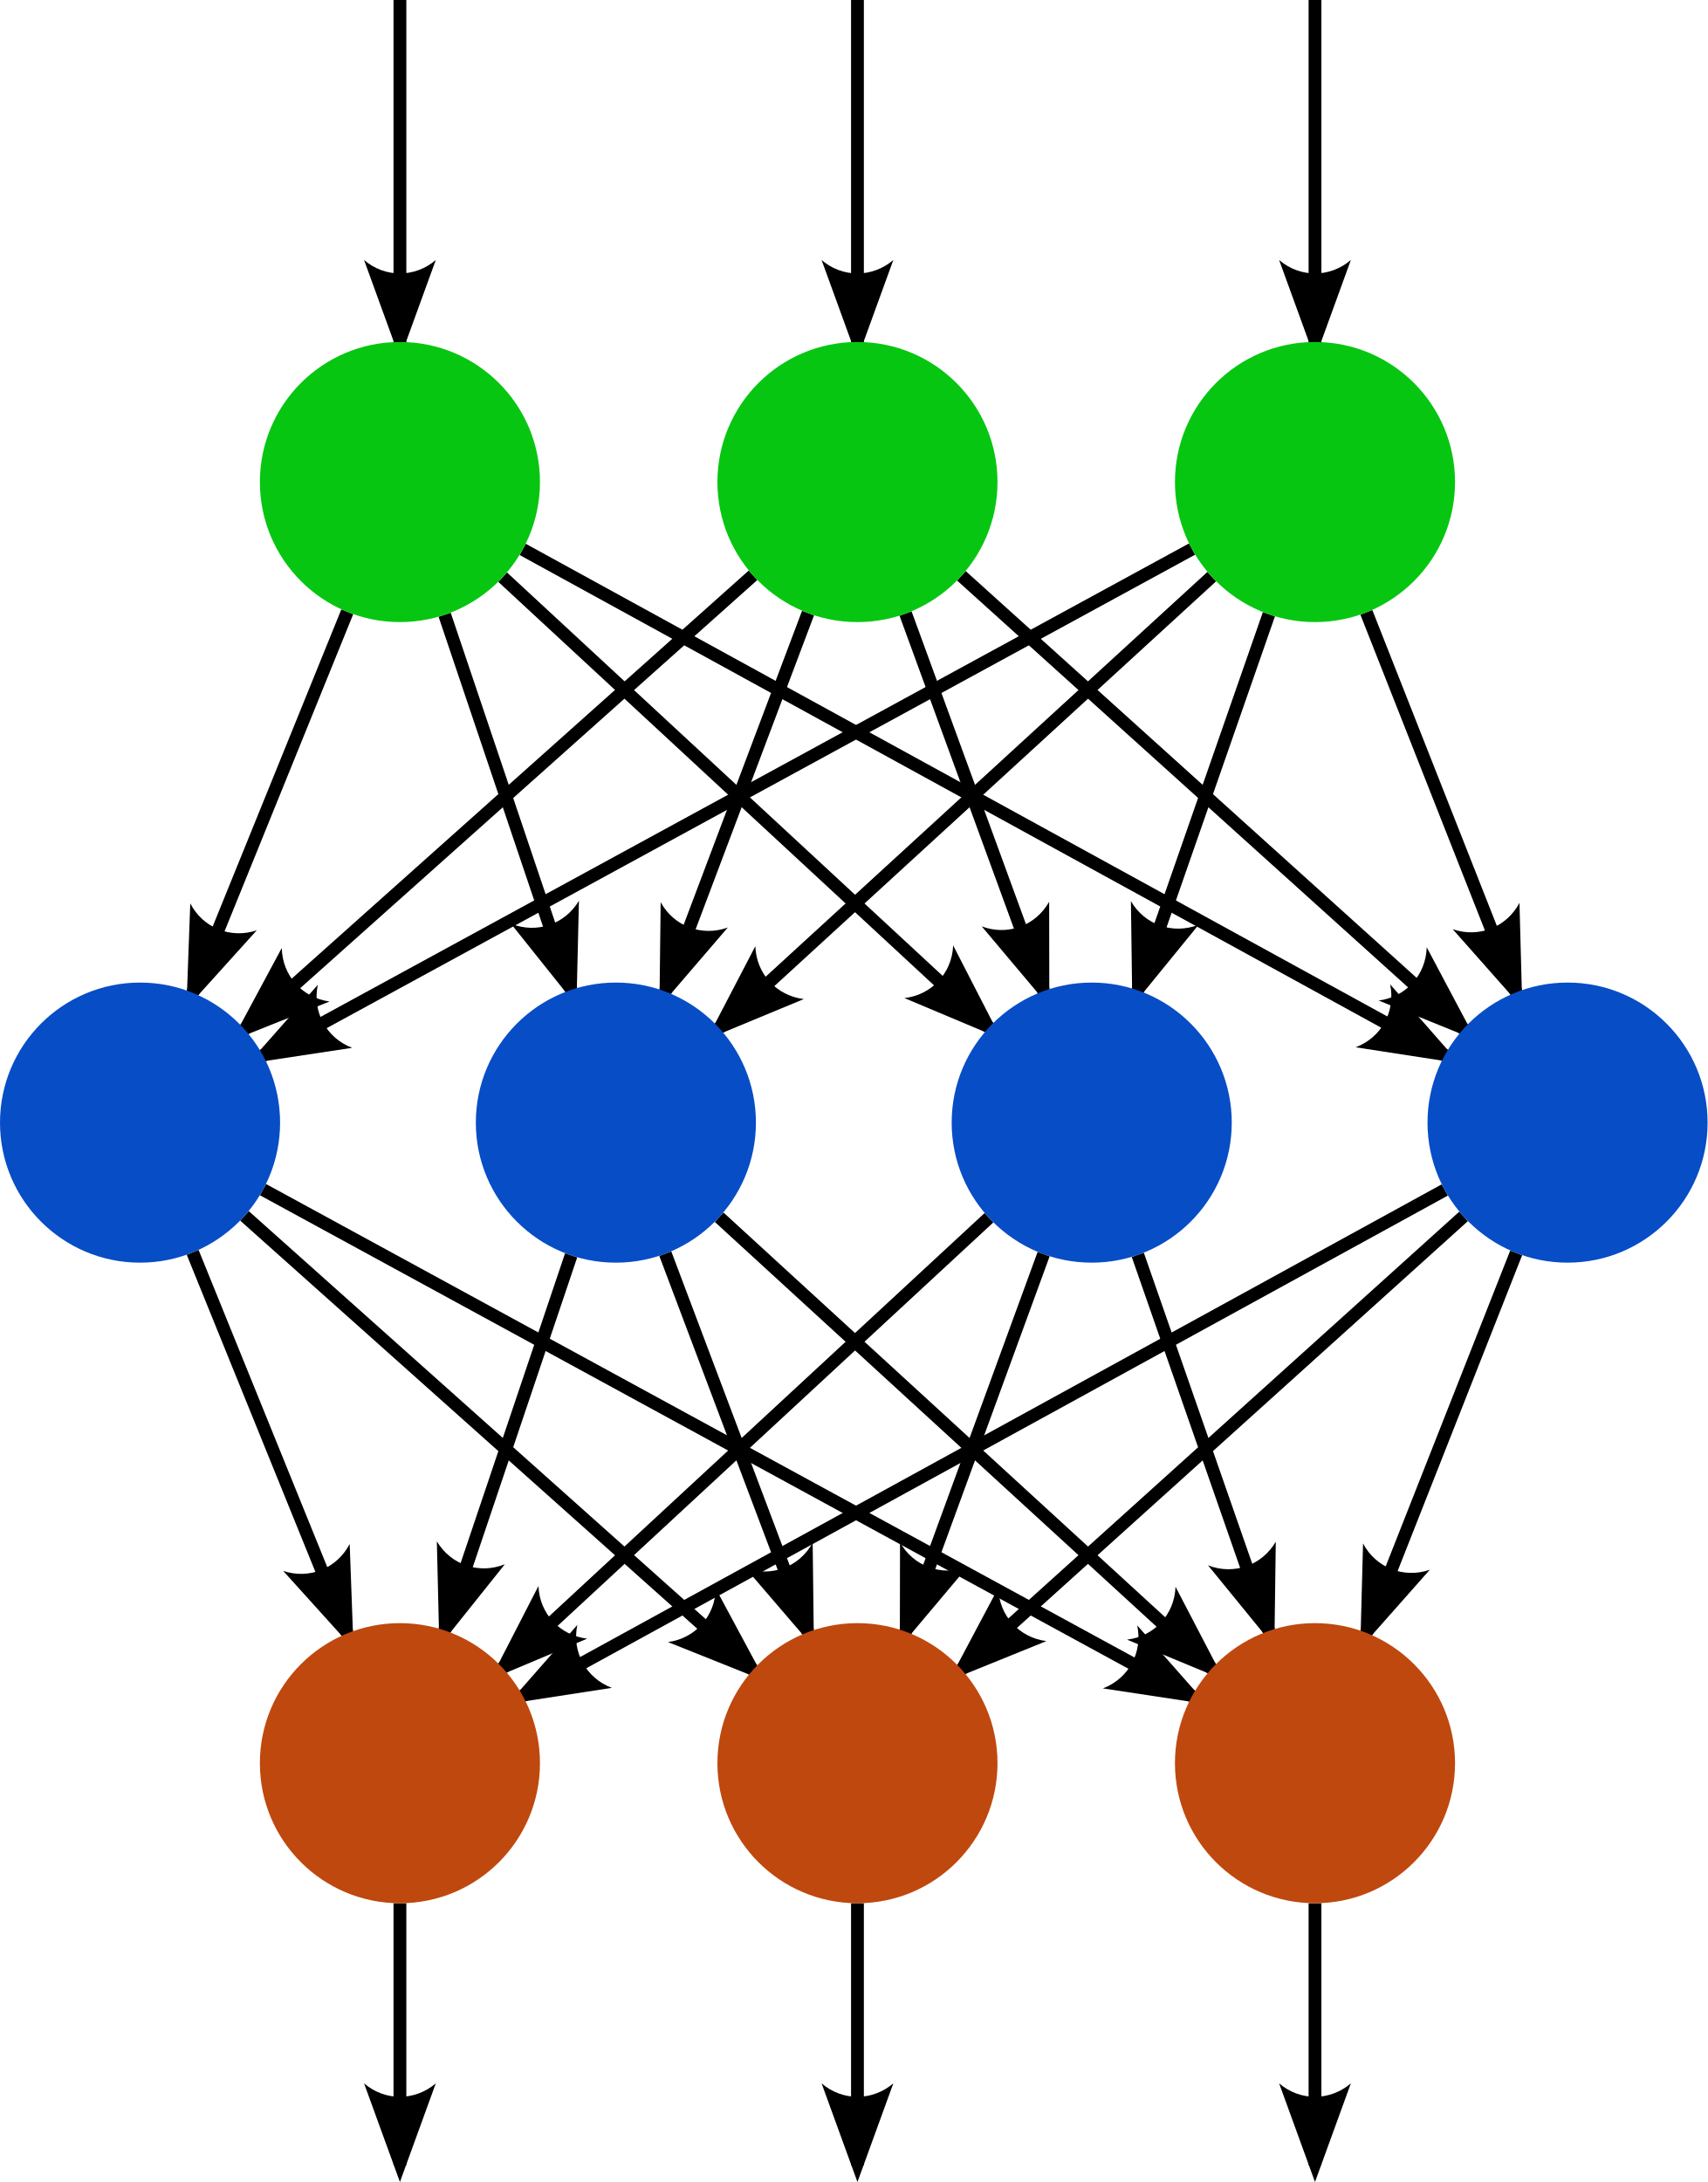
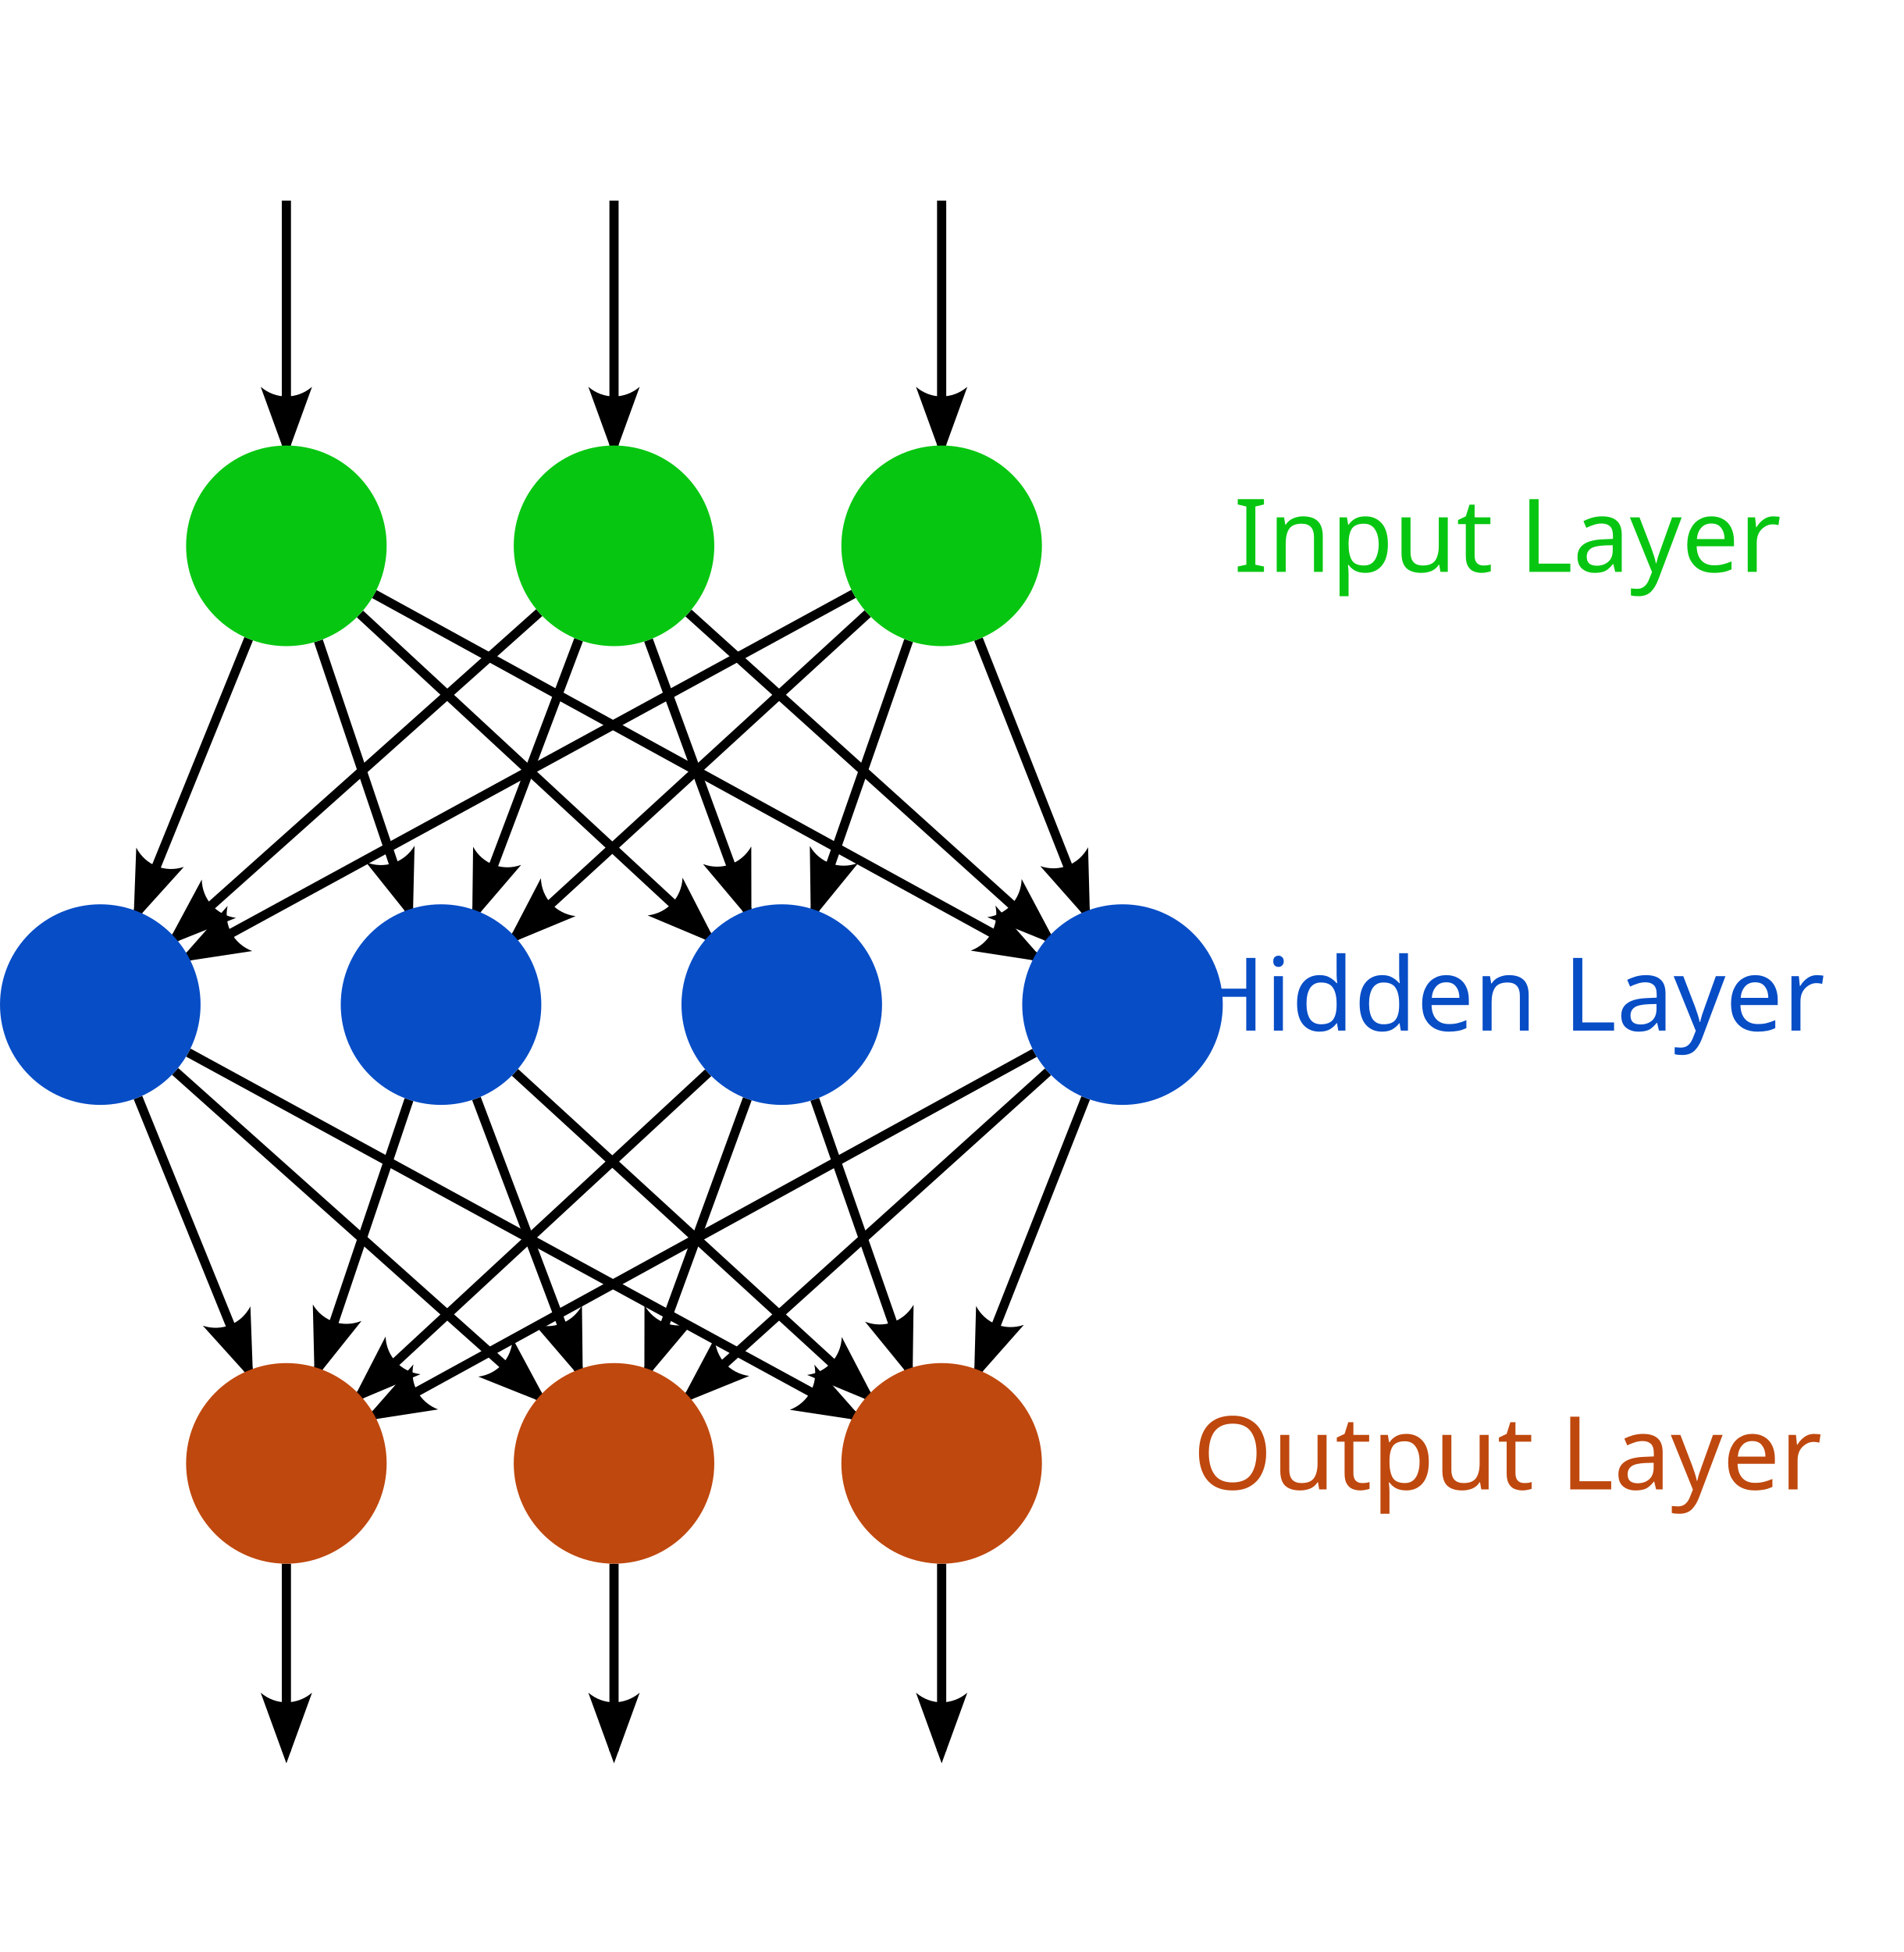
- <svg xmlns="http://www.w3.org/2000/svg" width="93.304mm" height="119.221mm" viewBox="0 0 93.304 119.221" version="1.1" id="svg1">
+ <svg xmlns="http://www.w3.org/2000/svg" width="145.25mm" height="148.918mm" viewBox="0 0 145.25 148.918" version="1.1" id="svg1">
  <defs id="defs1">
    <marker style="overflow:visible" id="marker11" refX="5" refY="0" orient="auto-start-reverse" markerWidth="1" markerHeight="1" viewBox="0 0 1 1" preserveAspectRatio="xMidYMid">
      <path transform="scale(0.7)" d="M -2,-4 9,0 -2,4 c 2,-2.33 2,-5.66 0,-8 z" style="fill:context-stroke;fill-rule:evenodd;stroke:none" id="path11" />
    </marker>
  </defs>
-   <g id="layer1" transform="translate(-15.8,-56.31407)">
+   <g id="layer1" transform="translate(-15.8,-41.01041)">
    <path style="fill:none;fill-rule:evenodd;stroke:#000000;stroke-width:0.7;stroke-linecap:butt;stroke-linejoin:miter;stroke-dasharray:none;stroke-opacity:1;marker-end:url(#marker11)" d="M 34.775,89.742 26.328,110.561" id="path10" />
    <path style="font-variation-settings:normal;opacity:1;vector-effect:none;fill:none;fill-opacity:1;fill-rule:evenodd;stroke:#000000;stroke-width:0.7;stroke-linecap:butt;stroke-linejoin:miter;stroke-miterlimit:4;stroke-dasharray:none;stroke-dashoffset:0;stroke-opacity:1;-inkscape-stroke:none;marker-end:url(#marker11);stop-color:#000000;stop-opacity:1" d="M 59.952,89.811 52.152,110.492" id="path7" />
    <path style="font-variation-settings:normal;opacity:1;vector-effect:none;fill:none;fill-opacity:1;fill-rule:evenodd;stroke:#000000;stroke-width:0.7;stroke-linecap:butt;stroke-linejoin:miter;stroke-miterlimit:4;stroke-dasharray:none;stroke-dashoffset:0;stroke-opacity:1;-inkscape-stroke:none;marker-end:url(#marker11);stop-color:#000000;stop-opacity:1" d="m 40.096,89.903 6.911,20.499" id="path13" />
    <path style="font-variation-settings:normal;opacity:1;vector-effect:none;fill:none;fill-opacity:1;fill-rule:evenodd;stroke:#000000;stroke-width:0.7;stroke-linecap:butt;stroke-linejoin:miter;stroke-miterlimit:4;stroke-dasharray:none;stroke-dashoffset:0;stroke-opacity:1;-inkscape-stroke:none;marker-end:url(#marker11);stop-color:#000000;stop-opacity:1" d="m 43.266,87.85 26.571,24.603" id="path14" />
    <path style="font-variation-settings:normal;opacity:1;vector-effect:none;fill:none;fill-opacity:1;fill-rule:evenodd;stroke:#000000;stroke-width:0.7;stroke-linecap:butt;stroke-linejoin:miter;stroke-miterlimit:4;stroke-dasharray:none;stroke-dashoffset:0;stroke-opacity:1;-inkscape-stroke:none;marker-end:url(#marker11);stop-color:#000000;stop-opacity:1" d="M 44.36,86.332 94.743,113.972" id="path15" />
    <path style="font-variation-settings:normal;opacity:1;vector-effect:none;fill:none;fill-opacity:1;fill-rule:evenodd;stroke:#000000;stroke-width:0.7;stroke-linecap:butt;stroke-linejoin:miter;stroke-miterlimit:4;stroke-dasharray:none;stroke-dashoffset:0;stroke-opacity:1;-inkscape-stroke:none;marker-end:url(#marker11);stop-color:#000000;stop-opacity:1" d="M 56.944,87.748 29.16,112.556" id="path16" />
    <path style="font-variation-settings:normal;opacity:1;vector-effect:none;fill:none;fill-opacity:1;fill-rule:evenodd;stroke:#000000;stroke-width:0.7;stroke-linecap:butt;stroke-linejoin:miter;stroke-miterlimit:4;stroke-dasharray:none;stroke-dashoffset:0;stroke-opacity:1;-inkscape-stroke:none;marker-end:url(#marker11);stop-color:#000000;stop-opacity:1" d="m 65.28,89.838 7.544,20.628" id="path17" />
    <path style="font-variation-settings:normal;opacity:1;vector-effect:none;fill:none;fill-opacity:1;fill-rule:evenodd;stroke:#000000;stroke-width:0.7;stroke-linecap:butt;stroke-linejoin:miter;stroke-miterlimit:4;stroke-dasharray:none;stroke-dashoffset:0;stroke-opacity:1;-inkscape-stroke:none;marker-end:url(#marker11);stop-color:#000000;stop-opacity:1" d="M 68.333,87.777 95.77,112.527" id="path18" />
    <path style="font-variation-settings:normal;opacity:1;vector-effect:none;fill:none;fill-opacity:1;fill-rule:evenodd;stroke:#000000;stroke-width:0.7;stroke-linecap:butt;stroke-linejoin:miter;stroke-miterlimit:4;stroke-dasharray:none;stroke-dashoffset:0;stroke-opacity:1;-inkscape-stroke:none;marker-end:url(#marker11);stop-color:#000000;stop-opacity:1" d="M 80.934,86.314 30.17,113.989" id="path19" />
    <path style="font-variation-settings:normal;opacity:1;vector-effect:none;fill:none;fill-opacity:1;fill-rule:evenodd;stroke:#000000;stroke-width:0.7;stroke-linecap:butt;stroke-linejoin:miter;stroke-miterlimit:4;stroke-dasharray:none;stroke-dashoffset:0;stroke-opacity:1;-inkscape-stroke:none;marker-end:url(#marker11);stop-color:#000000;stop-opacity:1" d="M 82.01,87.821 55.094,112.483" id="path20" />
    <path style="font-variation-settings:normal;opacity:1;vector-effect:none;fill:none;fill-opacity:1;fill-rule:evenodd;stroke:#000000;stroke-width:0.7;stroke-linecap:butt;stroke-linejoin:miter;stroke-miterlimit:4;stroke-dasharray:none;stroke-dashoffset:0;stroke-opacity:1;-inkscape-stroke:none;marker-end:url(#marker11);stop-color:#000000;stop-opacity:1" d="M 85.133,89.877 77.97,110.426" id="path21" />
    <path style="font-variation-settings:normal;opacity:1;vector-effect:none;fill:none;fill-opacity:1;fill-rule:evenodd;stroke:#000000;stroke-width:0.7;stroke-linecap:butt;stroke-linejoin:miter;stroke-miterlimit:4;stroke-dasharray:none;stroke-dashoffset:0;stroke-opacity:1;-inkscape-stroke:none;marker-end:url(#marker11);stop-color:#000000;stop-opacity:1" d="m 90.458,89.77 8.187,20.763" id="path22" />
    <path style="font-variation-settings:normal;opacity:1;vector-effect:none;fill:none;fill-opacity:1;fill-rule:evenodd;stroke:#000000;stroke-width:0.7;stroke-linecap:butt;stroke-linejoin:miter;stroke-miterlimit:4;stroke-dasharray:none;stroke-dashoffset:0;stroke-opacity:1;-inkscape-stroke:none;marker-end:url(#marker11);stop-color:#000000;stop-opacity:1" d="m 26.328,124.742 8.447,20.819" id="path23" />
    <path style="font-variation-settings:normal;opacity:1;vector-effect:none;fill:none;fill-opacity:1;fill-rule:evenodd;stroke:#000000;stroke-width:0.7;stroke-linecap:butt;stroke-linejoin:miter;stroke-miterlimit:4;stroke-dasharray:none;stroke-dashoffset:0;stroke-opacity:1;-inkscape-stroke:none;marker-end:url(#marker11);stop-color:#000000;stop-opacity:1" d="m 29.16,122.748 27.785,24.808" id="path24" />
    <path style="font-variation-settings:normal;opacity:1;vector-effect:none;fill:none;fill-opacity:1;fill-rule:evenodd;stroke:#000000;stroke-width:0.7;stroke-linecap:butt;stroke-linejoin:miter;stroke-miterlimit:4;stroke-dasharray:none;stroke-dashoffset:0;stroke-opacity:1;-inkscape-stroke:none;marker-end:url(#marker11);stop-color:#000000;stop-opacity:1" d="m 30.17,121.314 50.764,27.675" id="path25" />
    <path style="font-variation-settings:normal;opacity:1;vector-effect:none;fill:none;fill-opacity:1;fill-rule:evenodd;stroke:#000000;stroke-width:0.7;stroke-linecap:butt;stroke-linejoin:miter;stroke-miterlimit:4;stroke-dasharray:none;stroke-dashoffset:0;stroke-opacity:1;-inkscape-stroke:none;marker-end:url(#marker11);stop-color:#000000;stop-opacity:1" d="m 47.007,124.903 -6.911,20.499" id="path26" />
    <path style="font-variation-settings:normal;opacity:1;vector-effect:none;fill:none;fill-opacity:1;fill-rule:evenodd;stroke:#000000;stroke-width:0.7;stroke-linecap:butt;stroke-linejoin:miter;stroke-miterlimit:4;stroke-dasharray:none;stroke-dashoffset:0;stroke-opacity:1;-inkscape-stroke:none;marker-end:url(#marker11);stop-color:#000000;stop-opacity:1" d="m 52.152,124.811 7.8,20.681" id="path27" />
    <path style="font-variation-settings:normal;opacity:1;vector-effect:none;fill:none;fill-opacity:1;fill-rule:evenodd;stroke:#000000;stroke-width:0.7;stroke-linecap:butt;stroke-linejoin:miter;stroke-miterlimit:4;stroke-dasharray:none;stroke-dashoffset:0;stroke-opacity:1;-inkscape-stroke:none;marker-end:url(#marker11);stop-color:#000000;stop-opacity:1" d="M 55.094,122.821 82.01,147.483" id="path28" />
    <path style="font-variation-settings:normal;opacity:1;vector-effect:none;fill:none;fill-opacity:1;fill-rule:evenodd;stroke:#000000;stroke-width:0.7;stroke-linecap:butt;stroke-linejoin:miter;stroke-miterlimit:4;stroke-dasharray:none;stroke-dashoffset:0;stroke-opacity:1;-inkscape-stroke:none;marker-end:url(#marker11);stop-color:#000000;stop-opacity:1" d="M 69.837,122.85 43.266,147.453" id="path29" />
    <path style="font-variation-settings:normal;opacity:1;vector-effect:none;fill:none;fill-opacity:1;fill-rule:evenodd;stroke:#000000;stroke-width:0.7;stroke-linecap:butt;stroke-linejoin:miter;stroke-miterlimit:4;stroke-dasharray:none;stroke-dashoffset:0;stroke-opacity:1;-inkscape-stroke:none;marker-end:url(#marker11);stop-color:#000000;stop-opacity:1" d="m 72.824,124.838 -7.544,20.628" id="path30" />
    <path style="font-variation-settings:normal;opacity:1;vector-effect:none;fill:none;fill-opacity:1;fill-rule:evenodd;stroke:#000000;stroke-width:0.7;stroke-linecap:butt;stroke-linejoin:miter;stroke-miterlimit:4;stroke-dasharray:none;stroke-dashoffset:0;stroke-opacity:1;-inkscape-stroke:none;marker-end:url(#marker11);stop-color:#000000;stop-opacity:1" d="m 77.97,124.877 7.163,20.549" id="path31" />
    <path style="font-variation-settings:normal;opacity:1;vector-effect:none;fill:none;fill-opacity:1;fill-rule:evenodd;stroke:#000000;stroke-width:0.7;stroke-linecap:butt;stroke-linejoin:miter;stroke-miterlimit:4;stroke-dasharray:none;stroke-dashoffset:0;stroke-opacity:1;-inkscape-stroke:none;marker-end:url(#marker11);stop-color:#000000;stop-opacity:1" d="M 94.743,121.332 44.36,148.972" id="path32" />
    <path style="font-variation-settings:normal;opacity:1;vector-effect:none;fill:none;fill-opacity:1;fill-rule:evenodd;stroke:#000000;stroke-width:0.7;stroke-linecap:butt;stroke-linejoin:miter;stroke-miterlimit:4;stroke-dasharray:none;stroke-dashoffset:0;stroke-opacity:1;-inkscape-stroke:none;marker-end:url(#marker11);stop-color:#000000;stop-opacity:1" d="M 95.77,122.777 68.333,147.527" id="path33" />
    <path style="font-variation-settings:normal;opacity:1;vector-effect:none;fill:none;fill-opacity:1;fill-rule:evenodd;stroke:#000000;stroke-width:0.7;stroke-linecap:butt;stroke-linejoin:miter;stroke-miterlimit:4;stroke-dasharray:none;stroke-dashoffset:0;stroke-opacity:1;-inkscape-stroke:none;marker-end:url(#marker11);stop-color:#000000;stop-opacity:1" d="m 98.645,124.77 -8.187,20.763" id="path34" />
+     <circle style="fill:none;fill-opacity:0.151;stroke:none;stroke-width:0.45;stroke-opacity:1" id="path1-1" cx="37.652" cy="48.662" r="7.652" />
+     <circle style="fill:none;fill-opacity:0.151;stroke:none;stroke-width:0.45;stroke-opacity:1" id="path1-5-05" cx="62.652" cy="48.662" r="7.652" />
+     <circle style="fill:none;fill-opacity:0.151;stroke:none;stroke-width:0.45;stroke-opacity:1" id="path1-5-2-1" cx="87.652" cy="48.662" r="7.652" />
    <path style="font-variation-settings:normal;opacity:1;vector-effect:none;fill:none;fill-opacity:1;fill-rule:evenodd;stroke:#000000;stroke-width:0.7;stroke-linecap:butt;stroke-linejoin:miter;stroke-miterlimit:4;stroke-dasharray:none;stroke-dashoffset:0;stroke-opacity:1;-inkscape-stroke:none;marker-end:url(#marker11);stop-color:#000000;stop-opacity:1" d="M 37.652,56.314 V 75" id="path36" />
    <path style="font-variation-settings:normal;opacity:1;vector-effect:none;fill:none;fill-opacity:1;fill-rule:evenodd;stroke:#000000;stroke-width:0.7;stroke-linecap:butt;stroke-linejoin:miter;stroke-miterlimit:4;stroke-dasharray:none;stroke-dashoffset:0;stroke-opacity:1;-inkscape-stroke:none;marker-end:url(#marker11);stop-color:#000000;stop-opacity:1" d="M 62.652,56.314 V 75" id="path37" />
    <path style="font-variation-settings:normal;opacity:1;vector-effect:none;fill:none;fill-opacity:1;fill-rule:evenodd;stroke:#000000;stroke-width:0.7;stroke-linecap:butt;stroke-linejoin:miter;stroke-miterlimit:4;stroke-dasharray:none;stroke-dashoffset:0;stroke-opacity:1;-inkscape-stroke:none;marker-end:url(#marker11);stop-color:#000000;stop-opacity:1" d="M 87.652,56.314 V 75" id="path38" />
+     <circle style="fill:none;fill-opacity:1;stroke:none;stroke-width:0.45;stroke-opacity:1" id="path1-2-9" cx="37.652" cy="182.277" r="7.652" />
+     <circle style="fill:none;fill-opacity:1;stroke:none;stroke-width:0.45;stroke-opacity:1" id="path1-5-6-0" cx="62.652" cy="182.277" r="7.652" />
+     <circle style="fill:none;fill-opacity:1;stroke:none;stroke-width:0.45;stroke-opacity:1" id="path1-5-2-6-8" cx="87.652" cy="182.277" r="7.652" />
    <path style="font-variation-settings:normal;opacity:1;vector-effect:none;fill:none;fill-opacity:1;fill-rule:evenodd;stroke:#000000;stroke-width:0.7;stroke-linecap:butt;stroke-linejoin:miter;stroke-miterlimit:4;stroke-dasharray:none;stroke-dashoffset:0;stroke-opacity:1;-inkscape-stroke:none;marker-end:url(#marker11);stop-color:#000000;stop-opacity:1" d="m 37.652,160.304 v 14.321" id="path39" />
    <path style="font-variation-settings:normal;opacity:1;vector-effect:none;fill:none;fill-opacity:1;fill-rule:evenodd;stroke:#000000;stroke-width:0.7;stroke-linecap:butt;stroke-linejoin:miter;stroke-miterlimit:4;stroke-dasharray:none;stroke-dashoffset:0;stroke-opacity:1;-inkscape-stroke:none;marker-end:url(#marker11);stop-color:#000000;stop-opacity:1" d="m 62.652,160.304 v 14.321" id="path40" />
    <path style="font-variation-settings:normal;opacity:1;vector-effect:none;fill:none;fill-opacity:1;fill-rule:evenodd;stroke:#000000;stroke-width:0.7;stroke-linecap:butt;stroke-linejoin:miter;stroke-miterlimit:4;stroke-dasharray:none;stroke-dashoffset:0;stroke-opacity:1;-inkscape-stroke:none;marker-end:url(#marker11);stop-color:#000000;stop-opacity:1" d="m 87.652,160.304 v 14.321" id="path41" />
    <g id="g42">
      <circle style="fill:#bf480e;fill-opacity:1;stroke:none;stroke-width:0.45;stroke-opacity:1" id="path1-2" cx="37.652" cy="152.652" r="7.652" />
      <circle style="fill:#bf480e;fill-opacity:1;stroke:none;stroke-width:0.45;stroke-opacity:1" id="path1-5-6" cx="62.652" cy="152.652" r="7.652" />
      <circle style="fill:#bf480e;fill-opacity:1;stroke:none;stroke-width:0.45;stroke-opacity:1" id="path1-5-2-6" cx="87.652" cy="152.652" r="7.652" />
    </g>
    <g id="g35">
      <circle style="fill:#074dc6;fill-opacity:1;stroke:none;stroke-width:0.45;stroke-opacity:1" id="path1-7" cx="23.452" cy="117.652" r="7.652" />
      <circle style="fill:#074dc6;fill-opacity:1;stroke:none;stroke-width:0.45;stroke-opacity:1" id="path1-5-0" cx="49.452" cy="117.652" r="7.652" />
      <circle style="fill:#074dc6;fill-opacity:1;stroke:none;stroke-width:0.45;stroke-opacity:1" id="path1-5-2-9" cx="75.452" cy="117.652" r="7.652" />
      <circle style="fill:#074dc6;fill-opacity:1;stroke:none;stroke-width:0.45;stroke-opacity:1" id="path1-5-2-9-0" cx="101.452" cy="117.652" r="7.652" />
    </g>
    <g id="g41">
      <circle style="fill:#07c611;fill-opacity:1;stroke:none;stroke-width:0.45;stroke-opacity:1" id="path1" cx="37.652" cy="82.652" r="7.652" />
      <circle style="fill:#07c611;fill-opacity:1;stroke:none;stroke-width:0.45;stroke-opacity:1" id="path1-5" cx="62.652" cy="82.652" r="7.652" />
      <circle style="fill:#07c611;fill-opacity:1;stroke:none;stroke-width:0.45;stroke-opacity:1" id="path1-5-2" cx="87.652" cy="82.652" r="7.652" />
    </g>
+     <text xml:space="preserve" style="font-size:4.939px;font-family:monospace;-inkscape-font-specification:'monospace, Normal';text-align:center;text-anchor:middle;fill:#07c611;fill-opacity:1;stroke:none;stroke-width:0.7;-inkscape-stroke:none" x="138.256" y="84.635" id="text1">
+       <tspan id="tspan1" style="font-style:normal;font-variant:normal;font-weight:normal;font-stretch:normal;font-size:7.761px;font-family:Sans;-inkscape-font-specification:'Sans, Normal';font-variant-ligatures:normal;font-variant-caps:normal;font-variant-numeric:normal;font-variant-east-asian:normal;fill:#07c611;fill-opacity:1;stroke:none;stroke-width:0.7" x="138.256" y="84.635">Input Layer</tspan>
+     </text>
+     <text xml:space="preserve" style="font-size:4.939px;font-family:monospace;-inkscape-font-specification:'monospace, Normal';text-align:center;text-anchor:middle;fill:#074dc6;fill-opacity:1;stroke:none;stroke-width:0.7;-inkscape-stroke:none" x="138.256" y="119.635" id="text1-2">
+       <tspan id="tspan1-0" style="font-style:normal;font-variant:normal;font-weight:normal;font-stretch:normal;font-size:7.761px;font-family:Sans;-inkscape-font-specification:'Sans, Normal';font-variant-ligatures:normal;font-variant-caps:normal;font-variant-numeric:normal;font-variant-east-asian:normal;fill:#074dc6;fill-opacity:1;stroke:none;stroke-width:0.7" x="138.256" y="119.635">Hidden Layer</tspan>
+     </text>
+     <text xml:space="preserve" style="font-size:4.939px;font-family:monospace;-inkscape-font-specification:'monospace, Normal';text-align:center;text-anchor:middle;fill:#bf480e;fill-opacity:1;stroke:none;stroke-width:0.7;-inkscape-stroke:none" x="138.256" y="154.635" id="text1-26">
+       <tspan id="tspan1-6" style="font-style:normal;font-variant:normal;font-weight:normal;font-stretch:normal;font-size:7.761px;font-family:Sans;-inkscape-font-specification:'Sans, Normal';font-variant-ligatures:normal;font-variant-caps:normal;font-variant-numeric:normal;font-variant-east-asian:normal;fill:#bf480e;fill-opacity:1;stroke:none;stroke-width:0.7" x="138.256" y="154.635">Output Layer</tspan>
+     </text>
  </g>
</svg>
